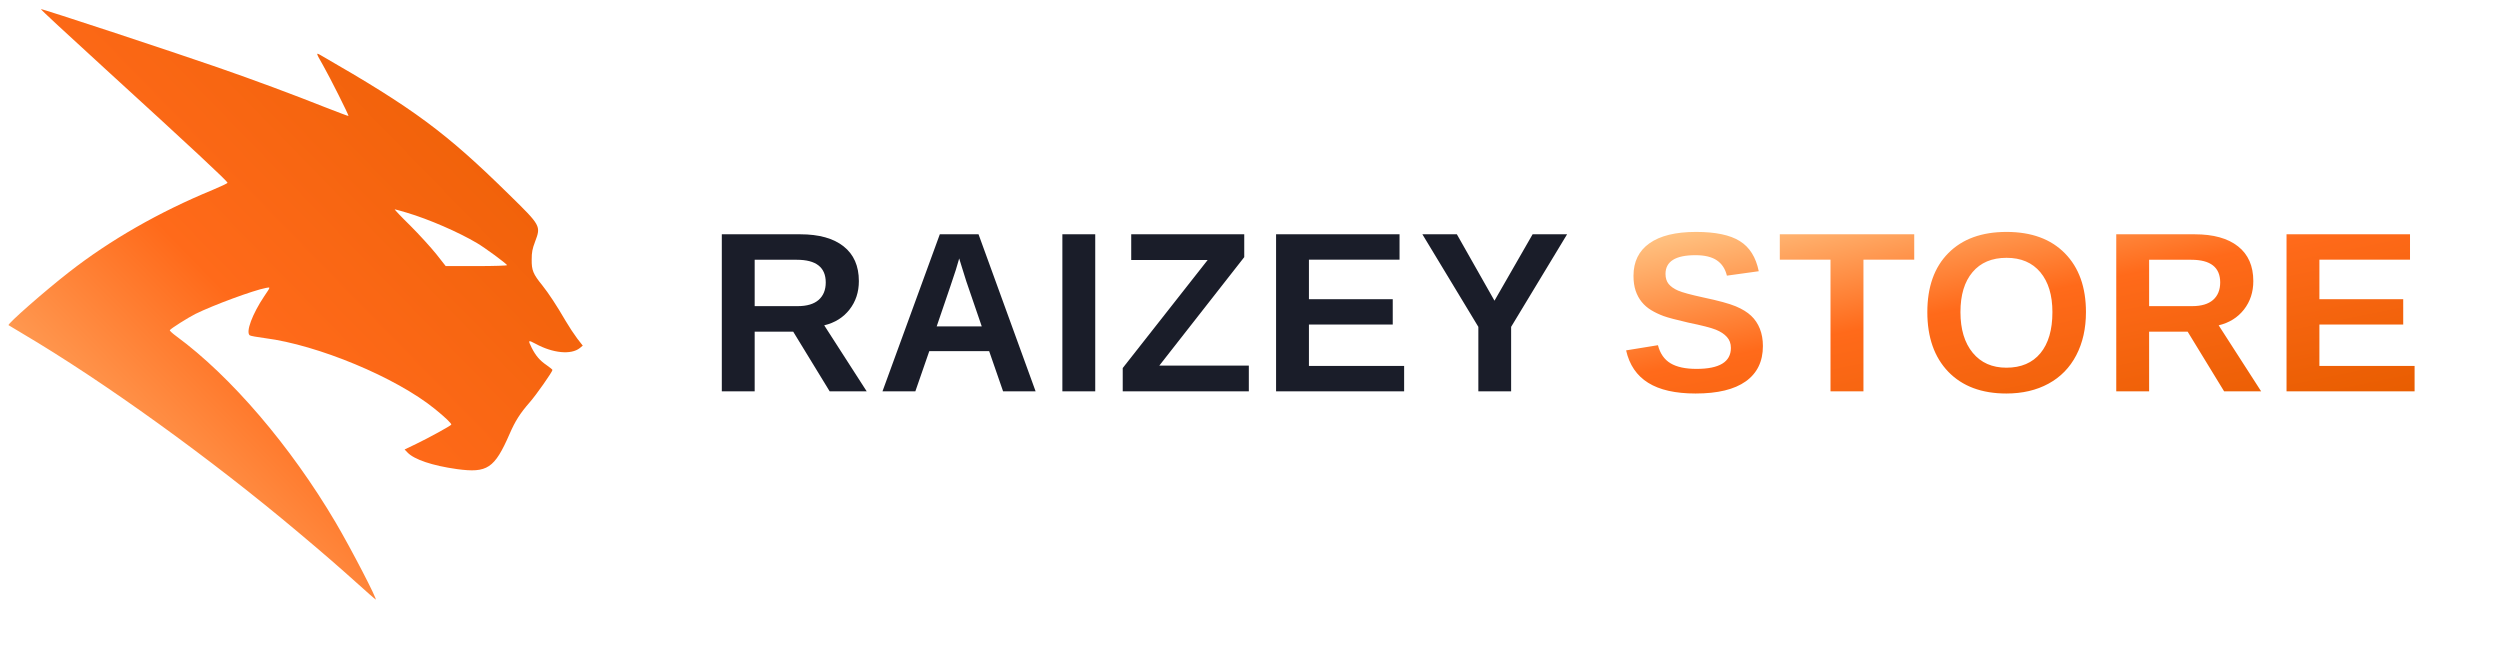
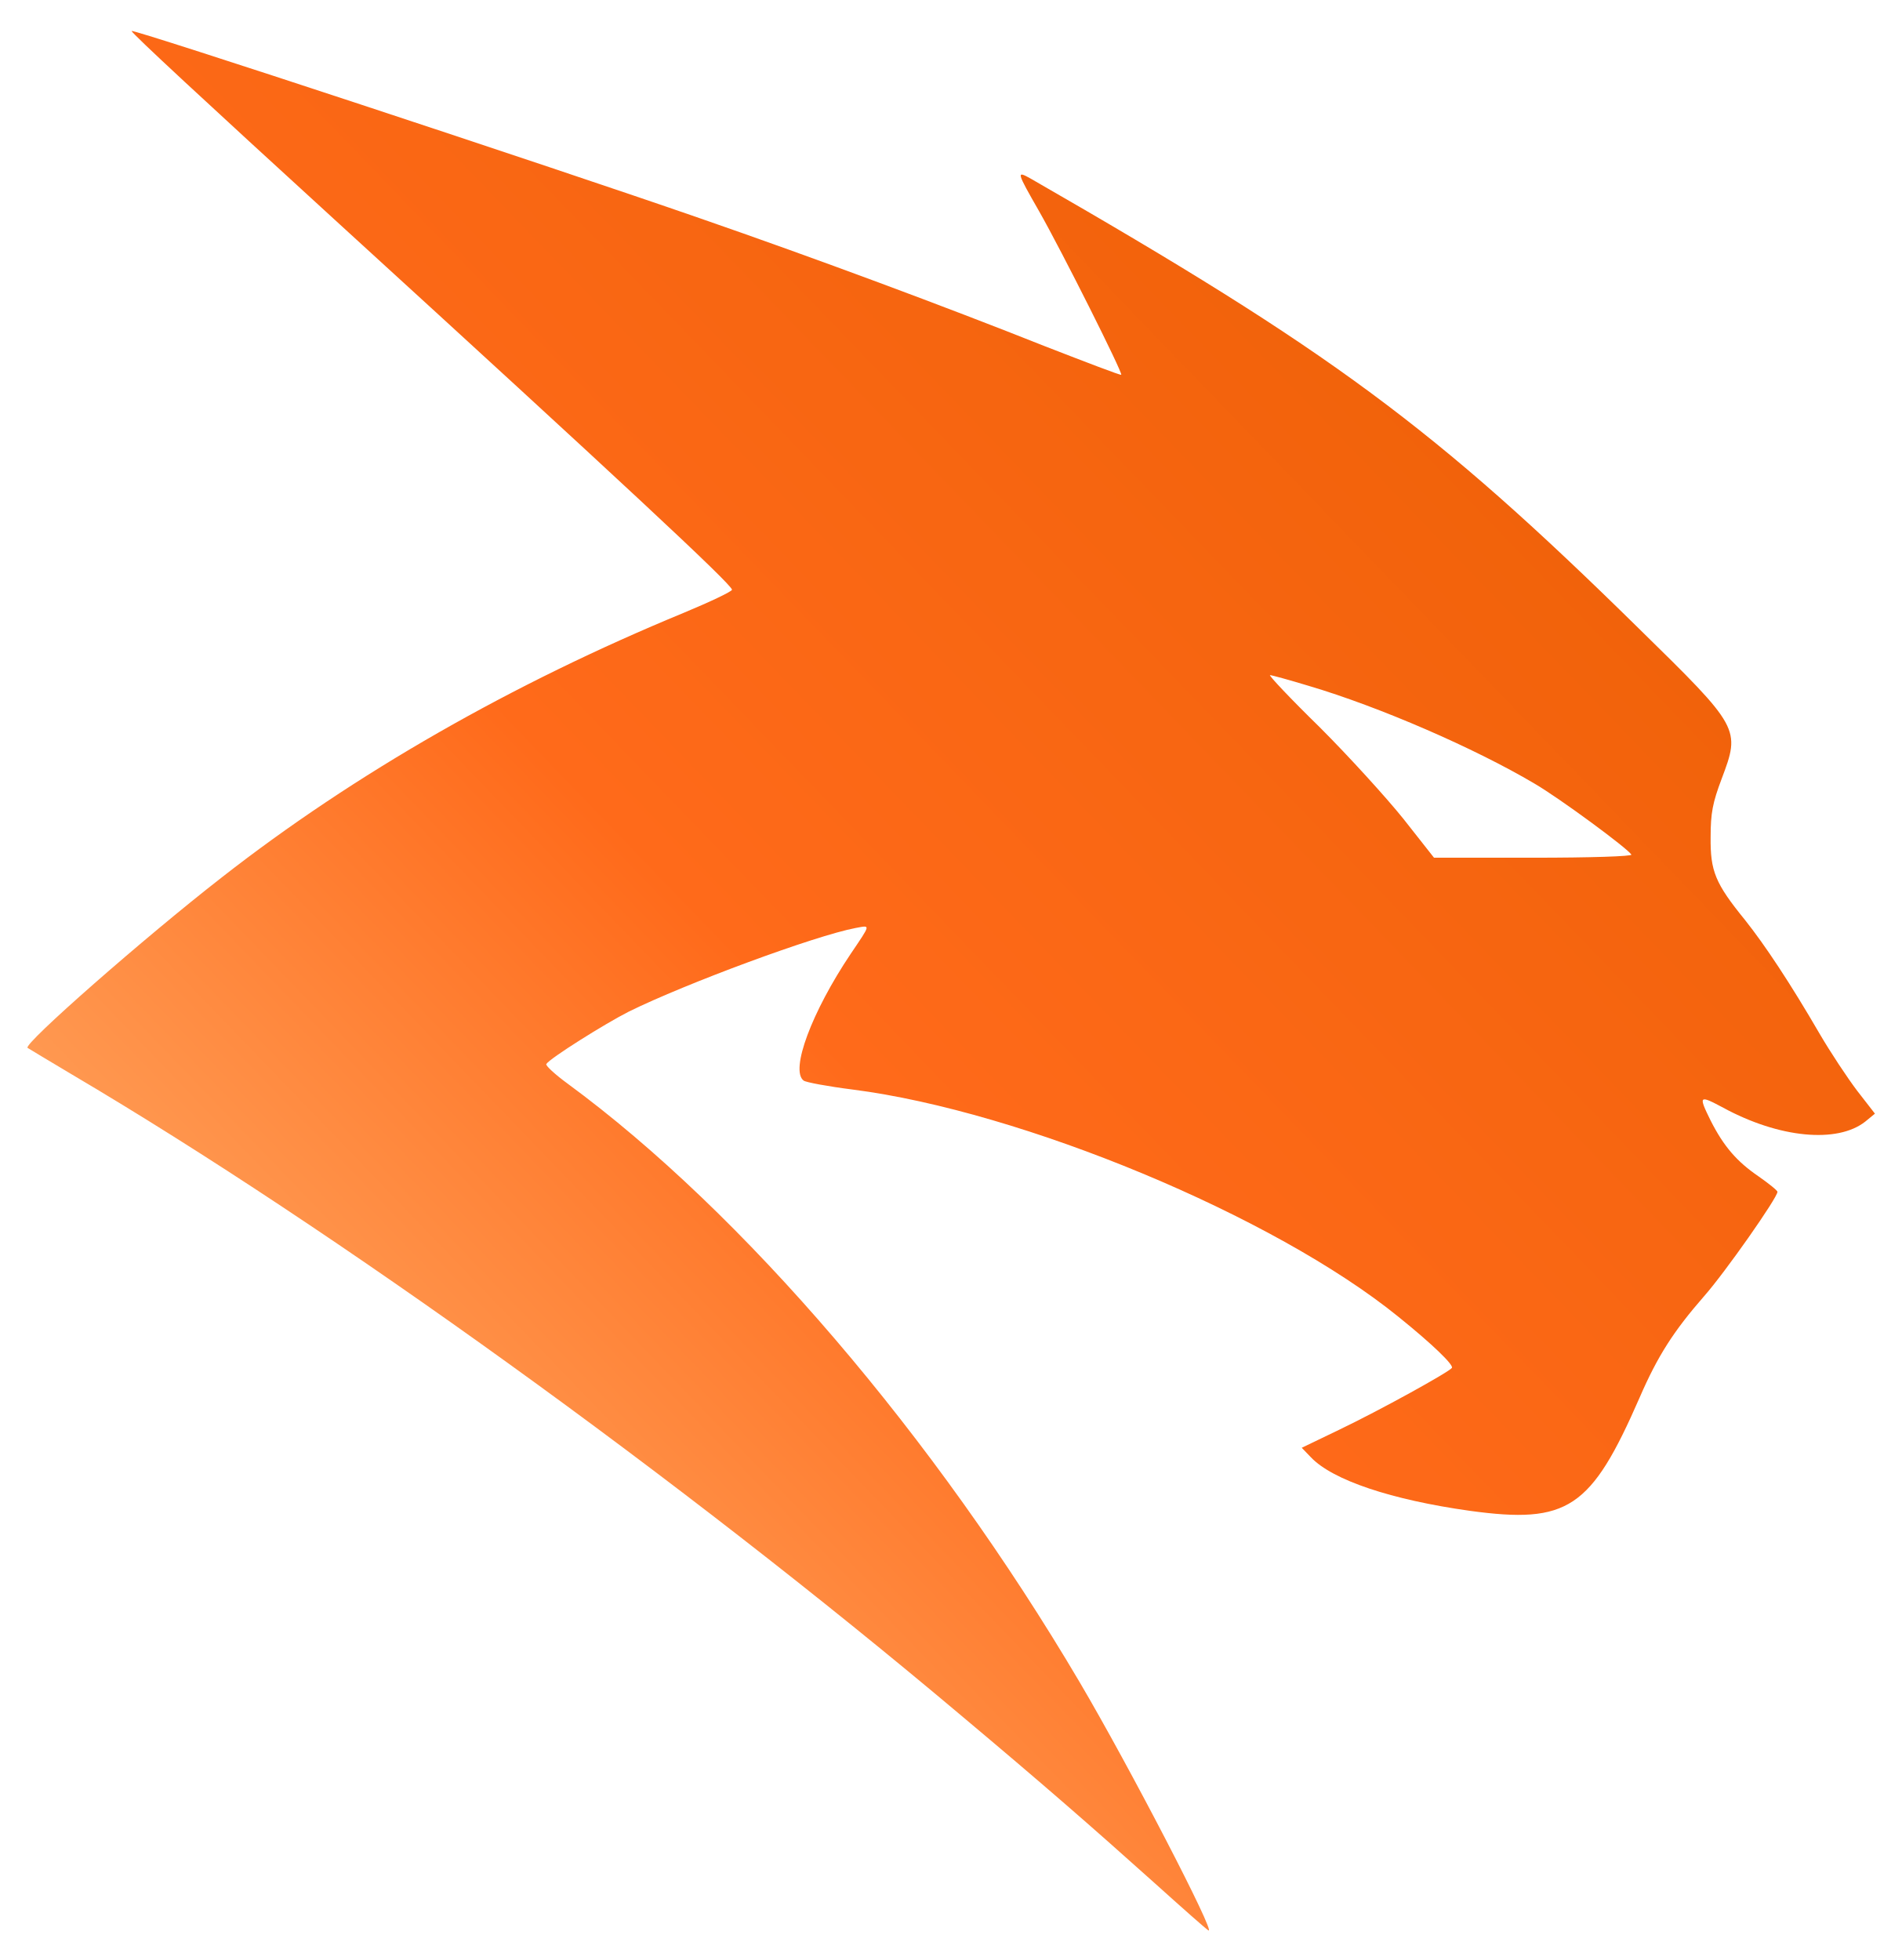
- <svg xmlns="http://www.w3.org/2000/svg" viewBox="0 0 460 120" role="img" aria-label="RAIZEY STORE">
+ <svg xmlns="http://www.w3.org/2000/svg" viewBox="0 0 552 569" role="img" aria-label="RAIZEY STORE">
  <defs>
-     <linearGradient id="rzFull" x1="0" y1="0" x2="1" y2="1">
+     <linearGradient id="rzMark" x1="0" y1="0" x2="1" y2="1">
      <stop offset="0%" stop-color="#ffc98a" />
      <stop offset="45%" stop-color="#ff6a1a" />
      <stop offset="100%" stop-color="#e85d00" />
    </linearGradient>
  </defs>
-   <g transform="translate(0,112) scale(0.0197,-0.0197)" fill="url(#rzFull)">
+   <g transform="translate(0,569) scale(0.1,-0.1)" fill="url(#rzMark)" stroke="none">
    <path d="M382 5600 c3 -9 208 -199 604 -561 806 -736 1139 -1046 1139 -1061 0 -5 -63 -35 -140 -67 -497 -205 -956 -467 -1341 -768 -225 -175 -577 -484 -564 -495 3 -2 61 -37 130 -78 759 -448 1761 -1170 2580 -1860 236 -198 376 -320 560 -485 80 -72 151 -135 158 -139 25 -15 -229 475 -374 721 -420 712 -978 1364 -1486 1737 -37 27 -65 53 -62 57 9 16 170 117 239 152 166 82 542 221 659 243 44 8 45 13 -15 -76 -112 -167 -176 -337 -136 -367 6 -5 71 -17 142 -26 493 -63 1224 -367 1585 -660 98 -79 160 -139 155 -148 -8 -12 -209 -123 -328 -180 l-108 -52 27 -28 c63 -66 233 -123 461 -155 285 -39 352 6 493 329 52 120 98 192 187 294 61 69 213 286 213 303 0 4 -25 24 -55 45 -63 43 -101 87 -139 162 -36 73 -34 75 37 37 162 -88 331 -104 412 -40 l28 23 -52 67 c-28 37 -77 111 -108 164 -86 148 -159 258 -217 331 -87 107 -101 142 -100 241 0 70 6 100 32 169 55 146 54 148 -241 437 -594 584 -892 804 -1764 1305 -43 24 -43 22 24 -95 67 -118 243 -469 238 -474 -2 -2 -101 36 -222 83 -289 115 -665 255 -1003 372 -420 146 -1651 552 -1648 543z m3417 -1901 c206 -61 482 -181 656 -284 72 -42 269 -187 281 -206 3 -5 -119 -9 -284 -9 l-289 0 -89 113 c-49 61 -158 181 -242 265 -85 83 -150 152 -145 152 5 0 56 -14 112 -31z" />
  </g>
-   <text x="130" y="72" font-family="Tajawal, Arial, sans-serif" font-size="42" font-weight="900" letter-spacing="1" fill="#1a1d29">RAIZEY</text>
-   <text x="298" y="72" font-family="Tajawal, Arial, sans-serif" font-size="42" font-weight="900" letter-spacing="1" fill="url(#rzFull)">STORE</text>
</svg>
